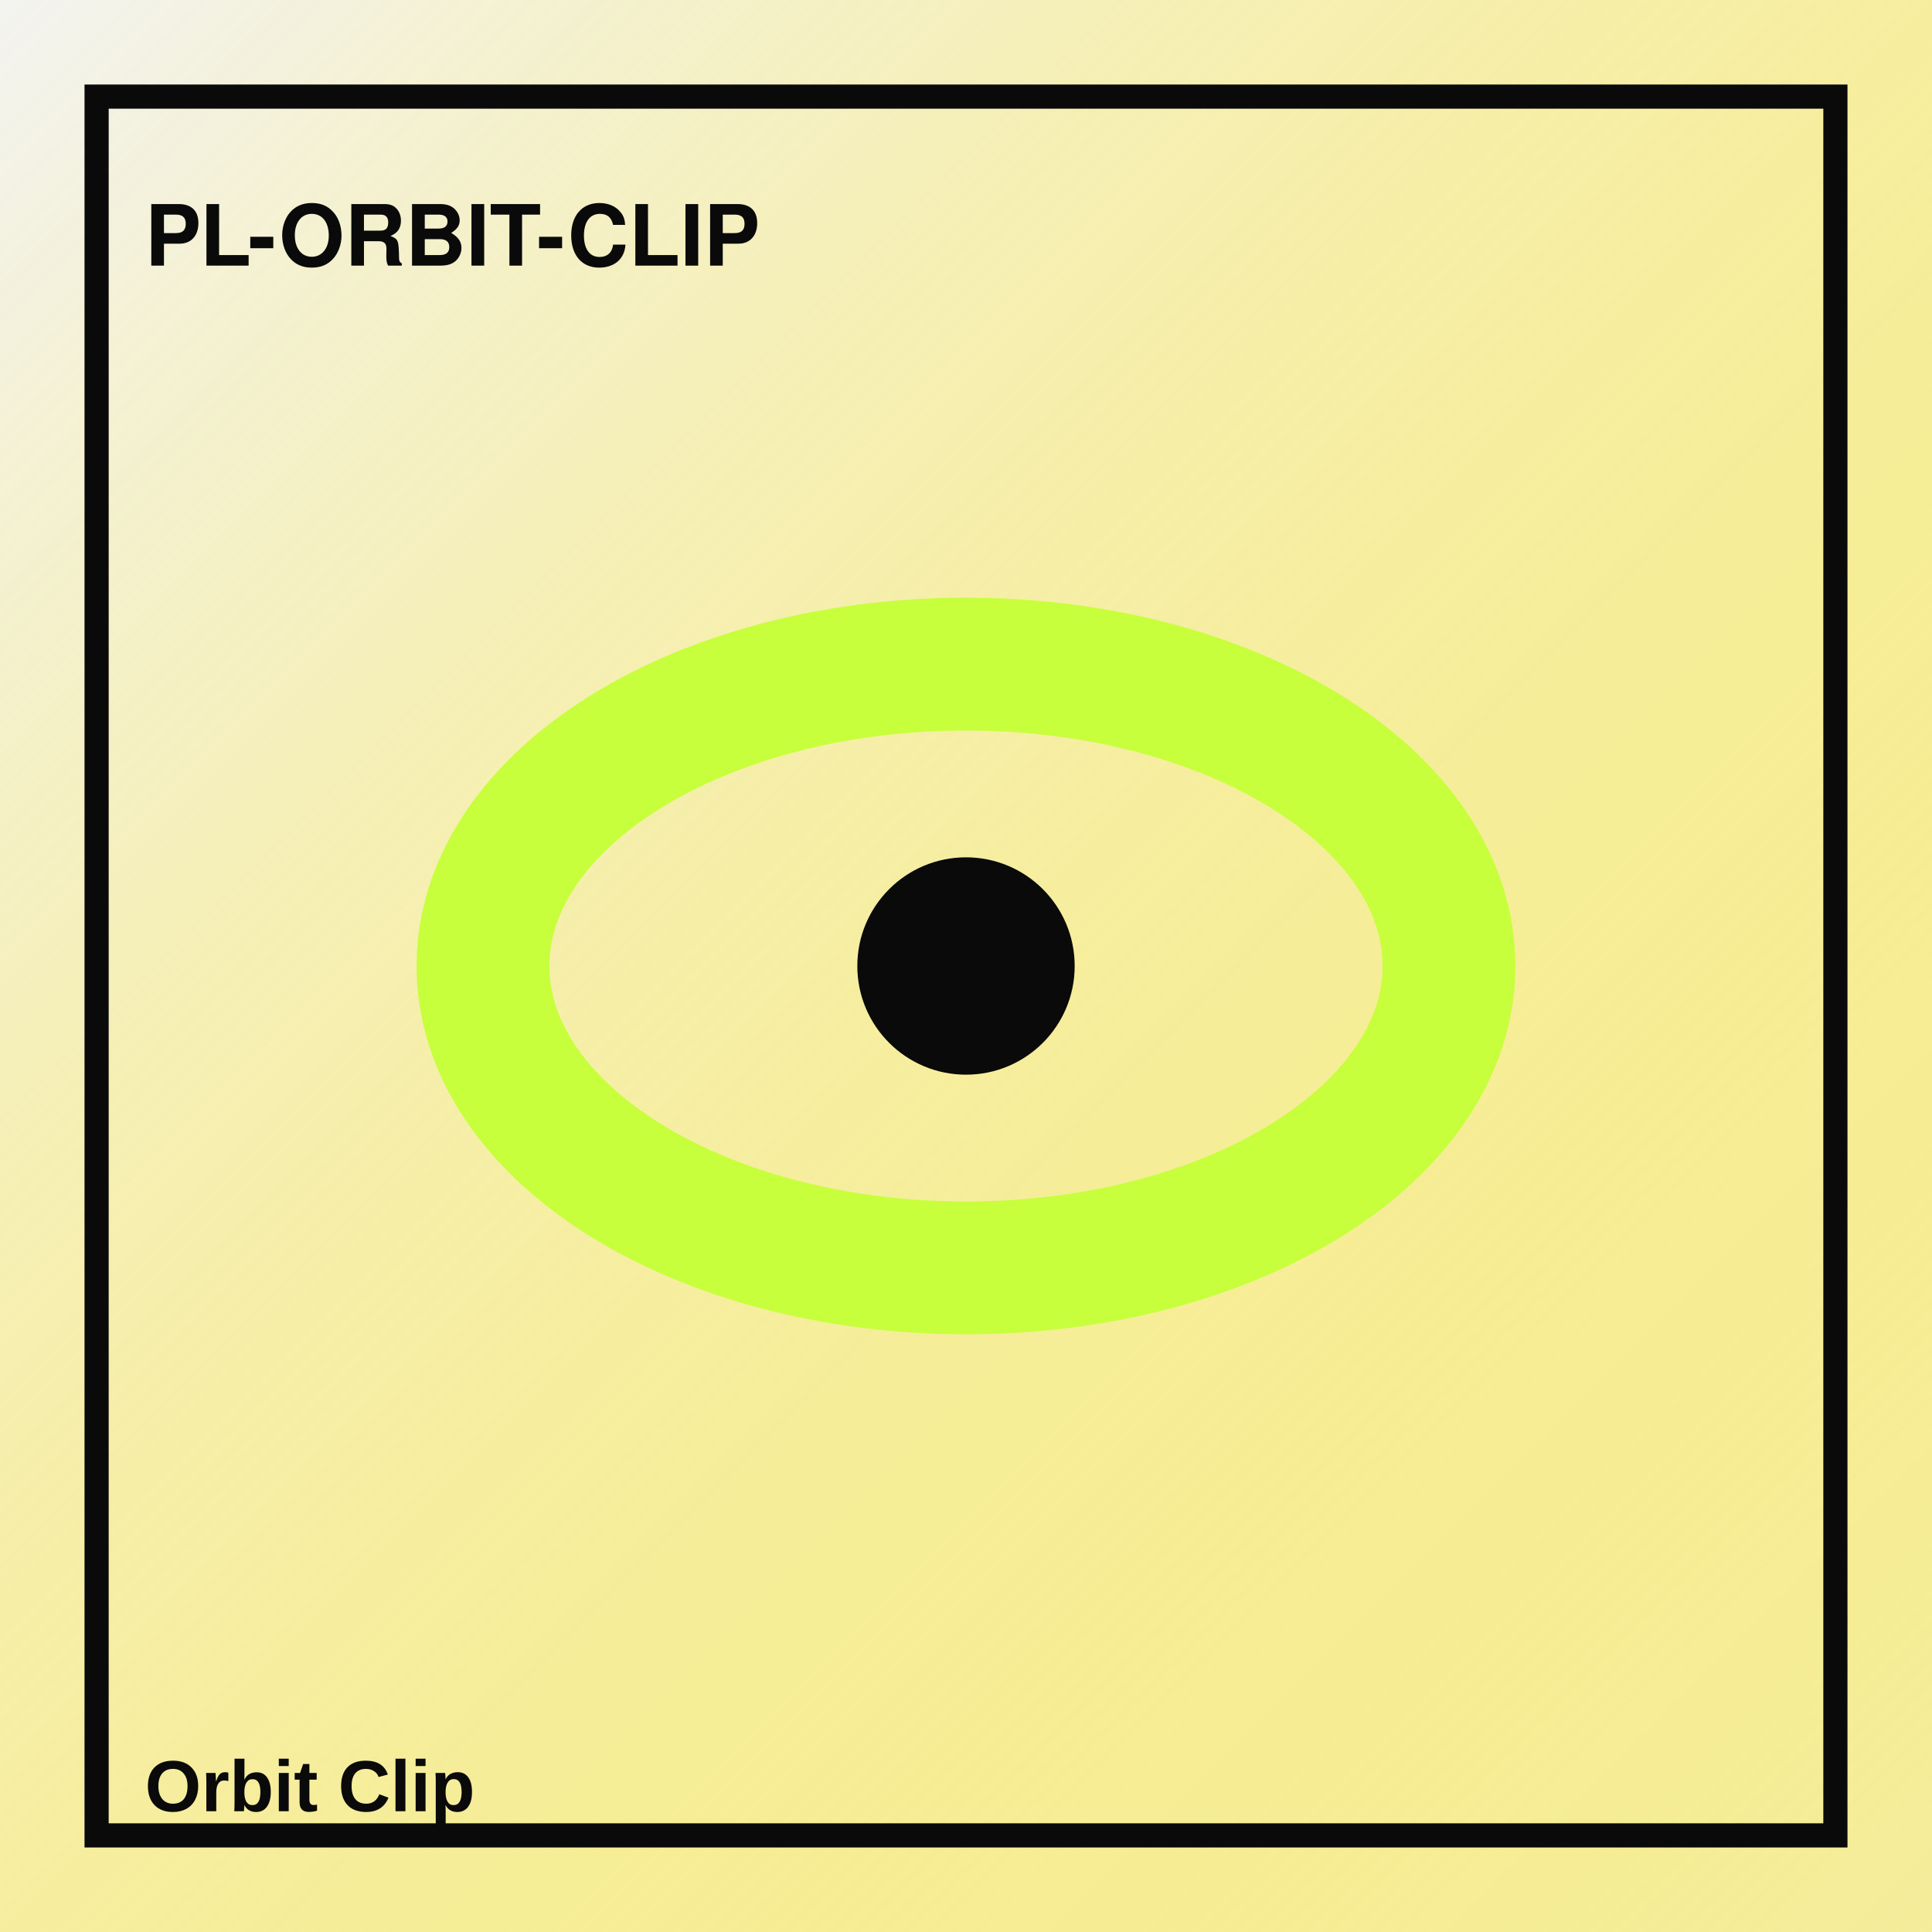
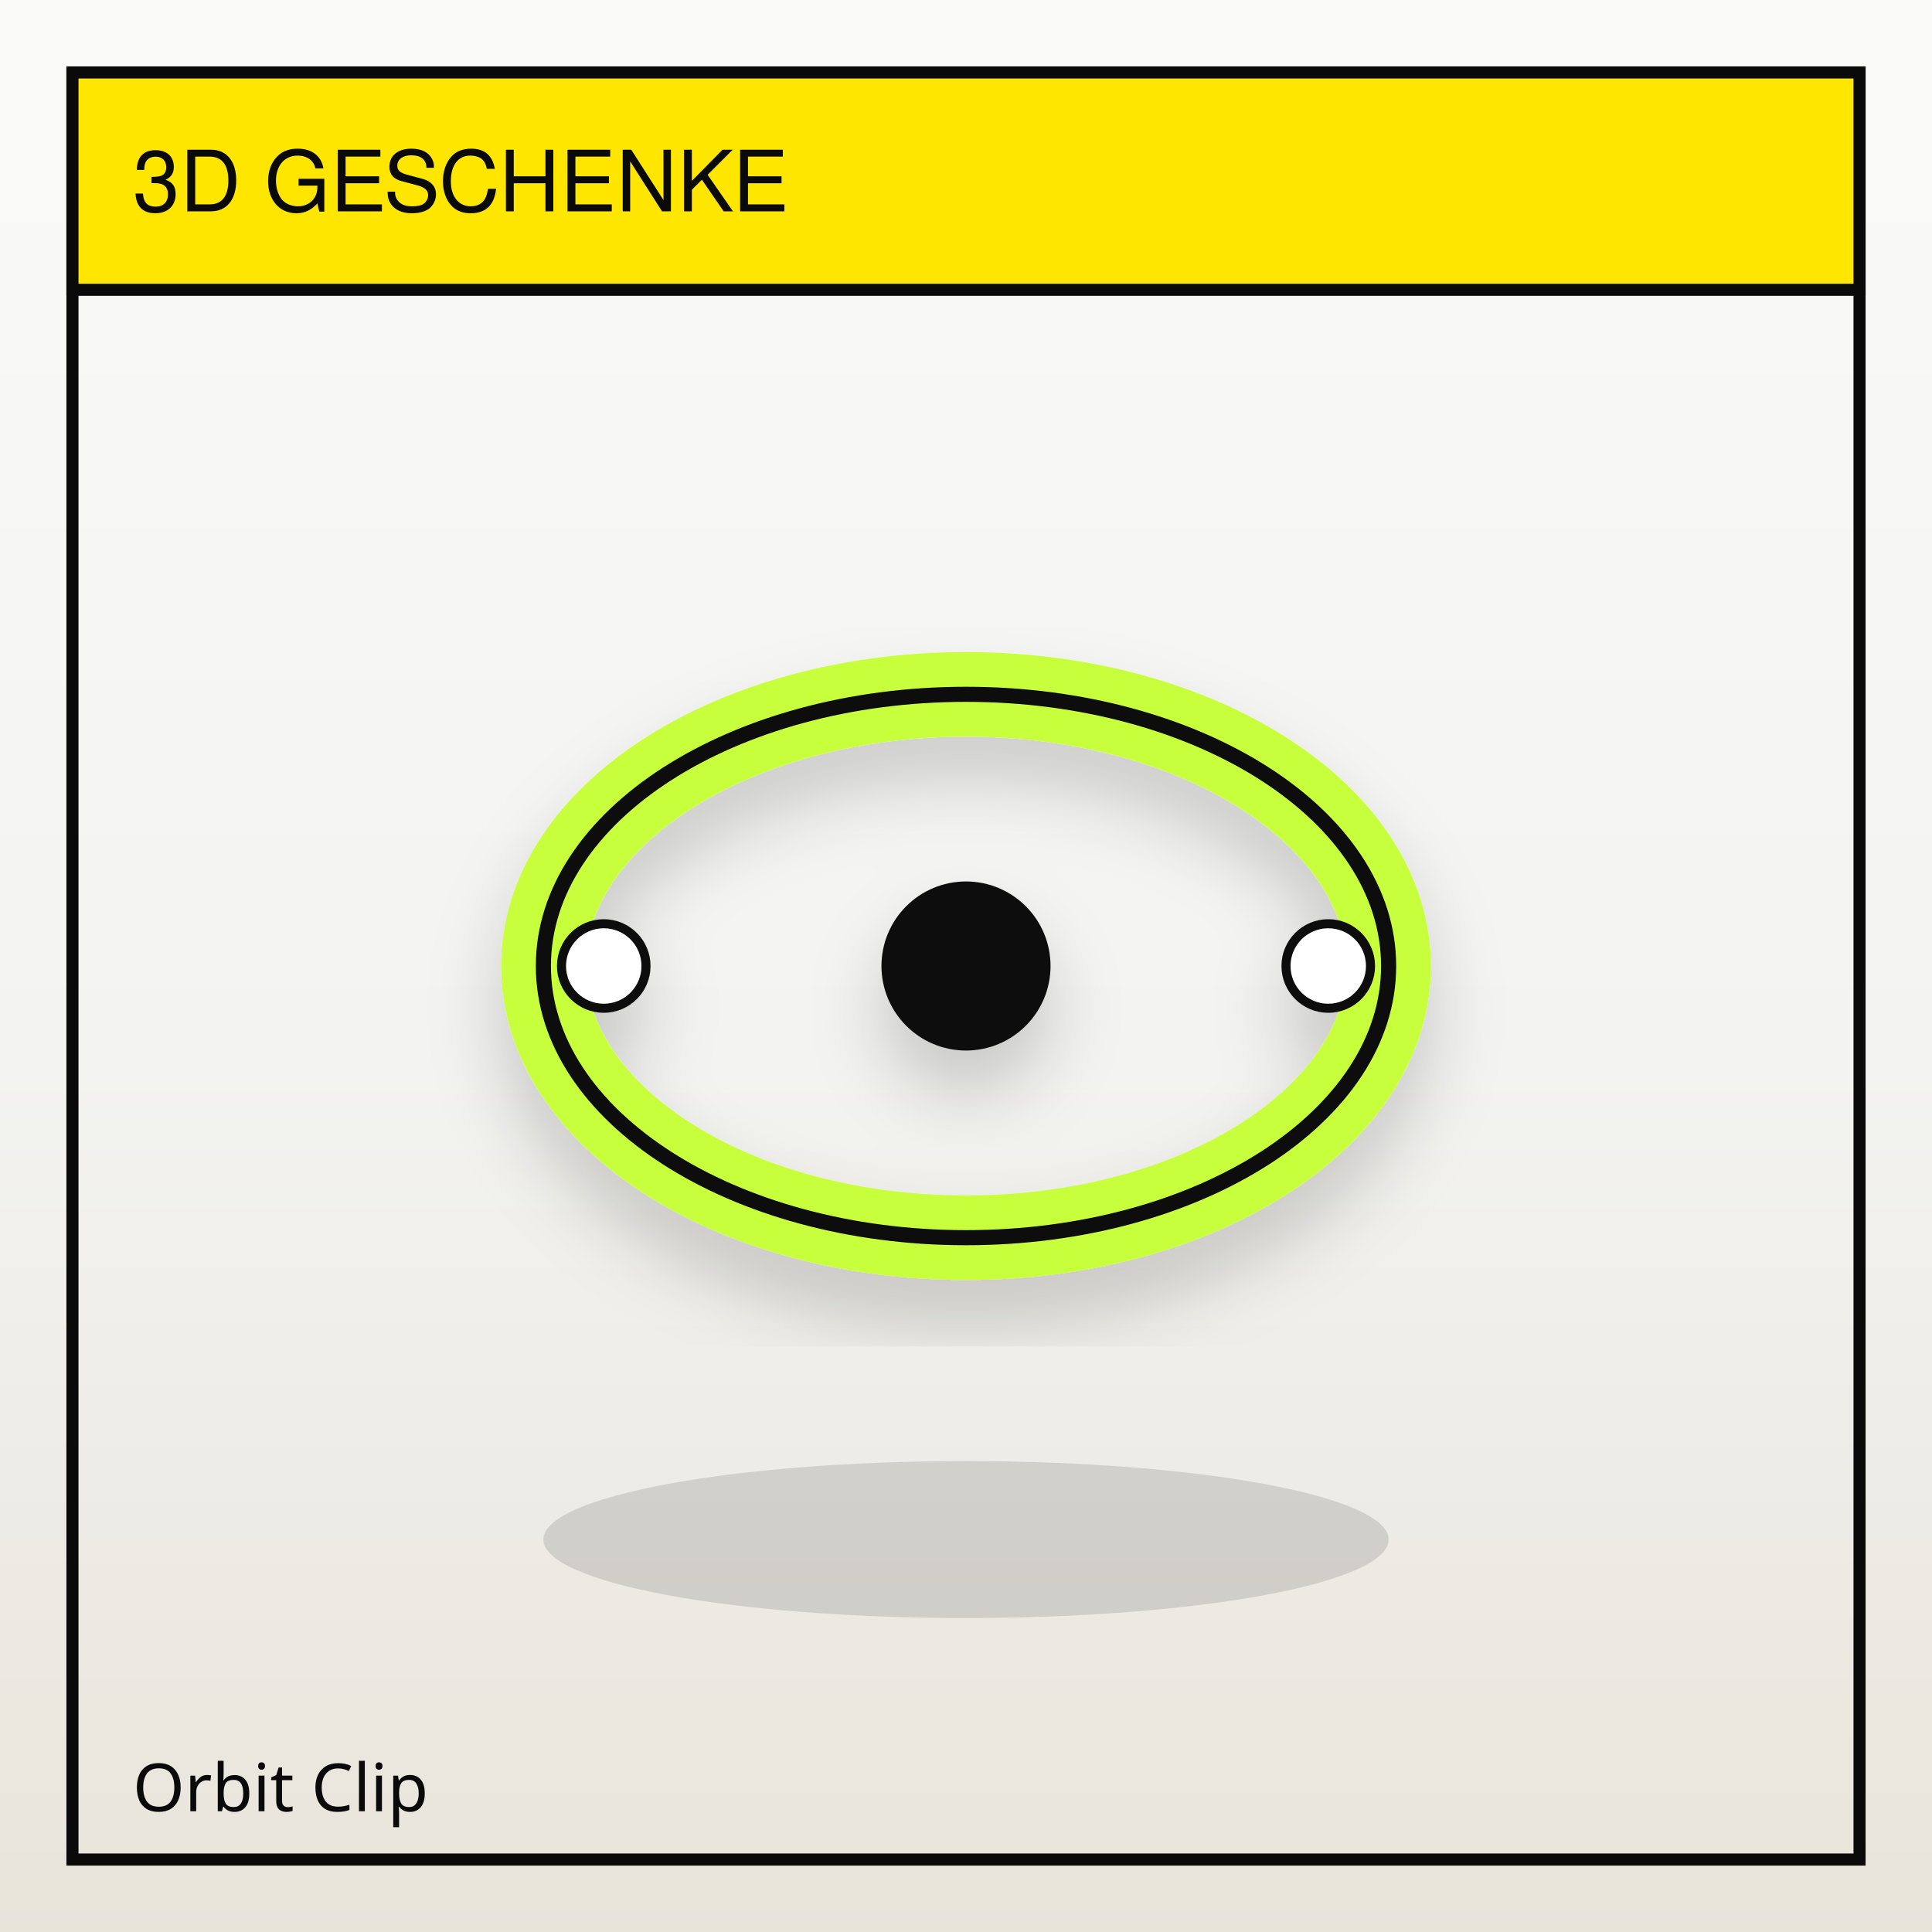
- <svg xmlns="http://www.w3.org/2000/svg" width="640" height="640" viewBox="0 0 320 320">
+ <svg xmlns="http://www.w3.org/2000/svg" width="800" height="800" viewBox="0 0 640 640">
  <defs>
-     <linearGradient id="bg" x1="0" y1="0" x2="1" y2="1">
-       <stop offset="0%" stop-color="#F3F3F1" />
-       <stop offset="100%" stop-color="#FFE600" stop-opacity="0.35" />
+     <linearGradient id="bg" x1="0" y1="0" x2="0" y2="1">
+       <stop offset="0%" stop-color="#FAFAF8" />
+       <stop offset="55%" stop-color="#F3F3F1" />
+       <stop offset="100%" stop-color="#E8E4DA" />
    </linearGradient>
+     <linearGradient id="glow" x1="0" y1="0" x2="0" y2="1">
+       <stop offset="0%" stop-color="#FFE600" stop-opacity="0.15" />
+       <stop offset="100%" stop-color="#FFE600" stop-opacity="0.55" />
+     </linearGradient>
+     <filter id="soft" x="-20%" y="-20%" width="140%" height="140%">
+       <feDropShadow dx="0" dy="14" stdDeviation="12" flood-color="#0A0A0A" flood-opacity="0.18" />
+     </filter>
  </defs>
-   <rect width="320" height="320" fill="url(#bg)" />
-   <rect x="16" y="16" width="288" height="288" fill="none" stroke="#0A0A0A" stroke-width="4" />
-   <ellipse cx="160" cy="160" rx="80" ry="50" fill="none" stroke="#C8FF3D" stroke-width="22" />
-   <circle cx="160" cy="160" r="18" fill="#0A0A0A" />
-   <text x="24" y="44" font-family="Arial Black, Helvetica, sans-serif" font-size="14" font-weight="900" fill="#0A0A0A">PL-ORBIT-CLIP</text>
-   <text x="24" y="300" font-family="Arial, sans-serif" font-size="12" font-weight="700" fill="#0A0A0A">Orbit Clip</text>
+   <rect width="640" height="640" fill="url(#bg)" />
+   <rect x="24" y="24" width="592" height="592" fill="none" stroke="#0A0A0A" stroke-width="4" />
+   <rect x="24" y="24" width="592" height="72" fill="#FFE600" stroke="#0A0A0A" stroke-width="4" />
+   <text x="44" y="70" font-family="Arial Black, Helvetica, sans-serif" font-size="28" fill="#0A0A0A">3D GESCHENKE</text>
+   <ellipse cx="320" cy="510" rx="140" ry="26" fill="#000" opacity="0.12" />
+   <g filter="url(#soft)">
+     <ellipse cx="320" cy="320" rx="140" ry="90" fill="none" stroke="#C8FF3D" stroke-width="28" />
+     <ellipse cx="320" cy="320" rx="140" ry="90" fill="none" stroke="#0A0A0A" stroke-width="5" />
+     <circle cx="320" cy="320" r="28" fill="#0A0A0A" />
+     <circle cx="200" cy="320" r="14" fill="#fff" stroke="#0A0A0A" stroke-width="3" />
+     <circle cx="440" cy="320" r="14" fill="#fff" stroke="#0A0A0A" stroke-width="3" />
+   </g>
+   <text x="44" y="600" font-family="Arial Black,sans-serif" font-size="22" fill="#0A0A0A">Orbit Clip</text>
</svg>
